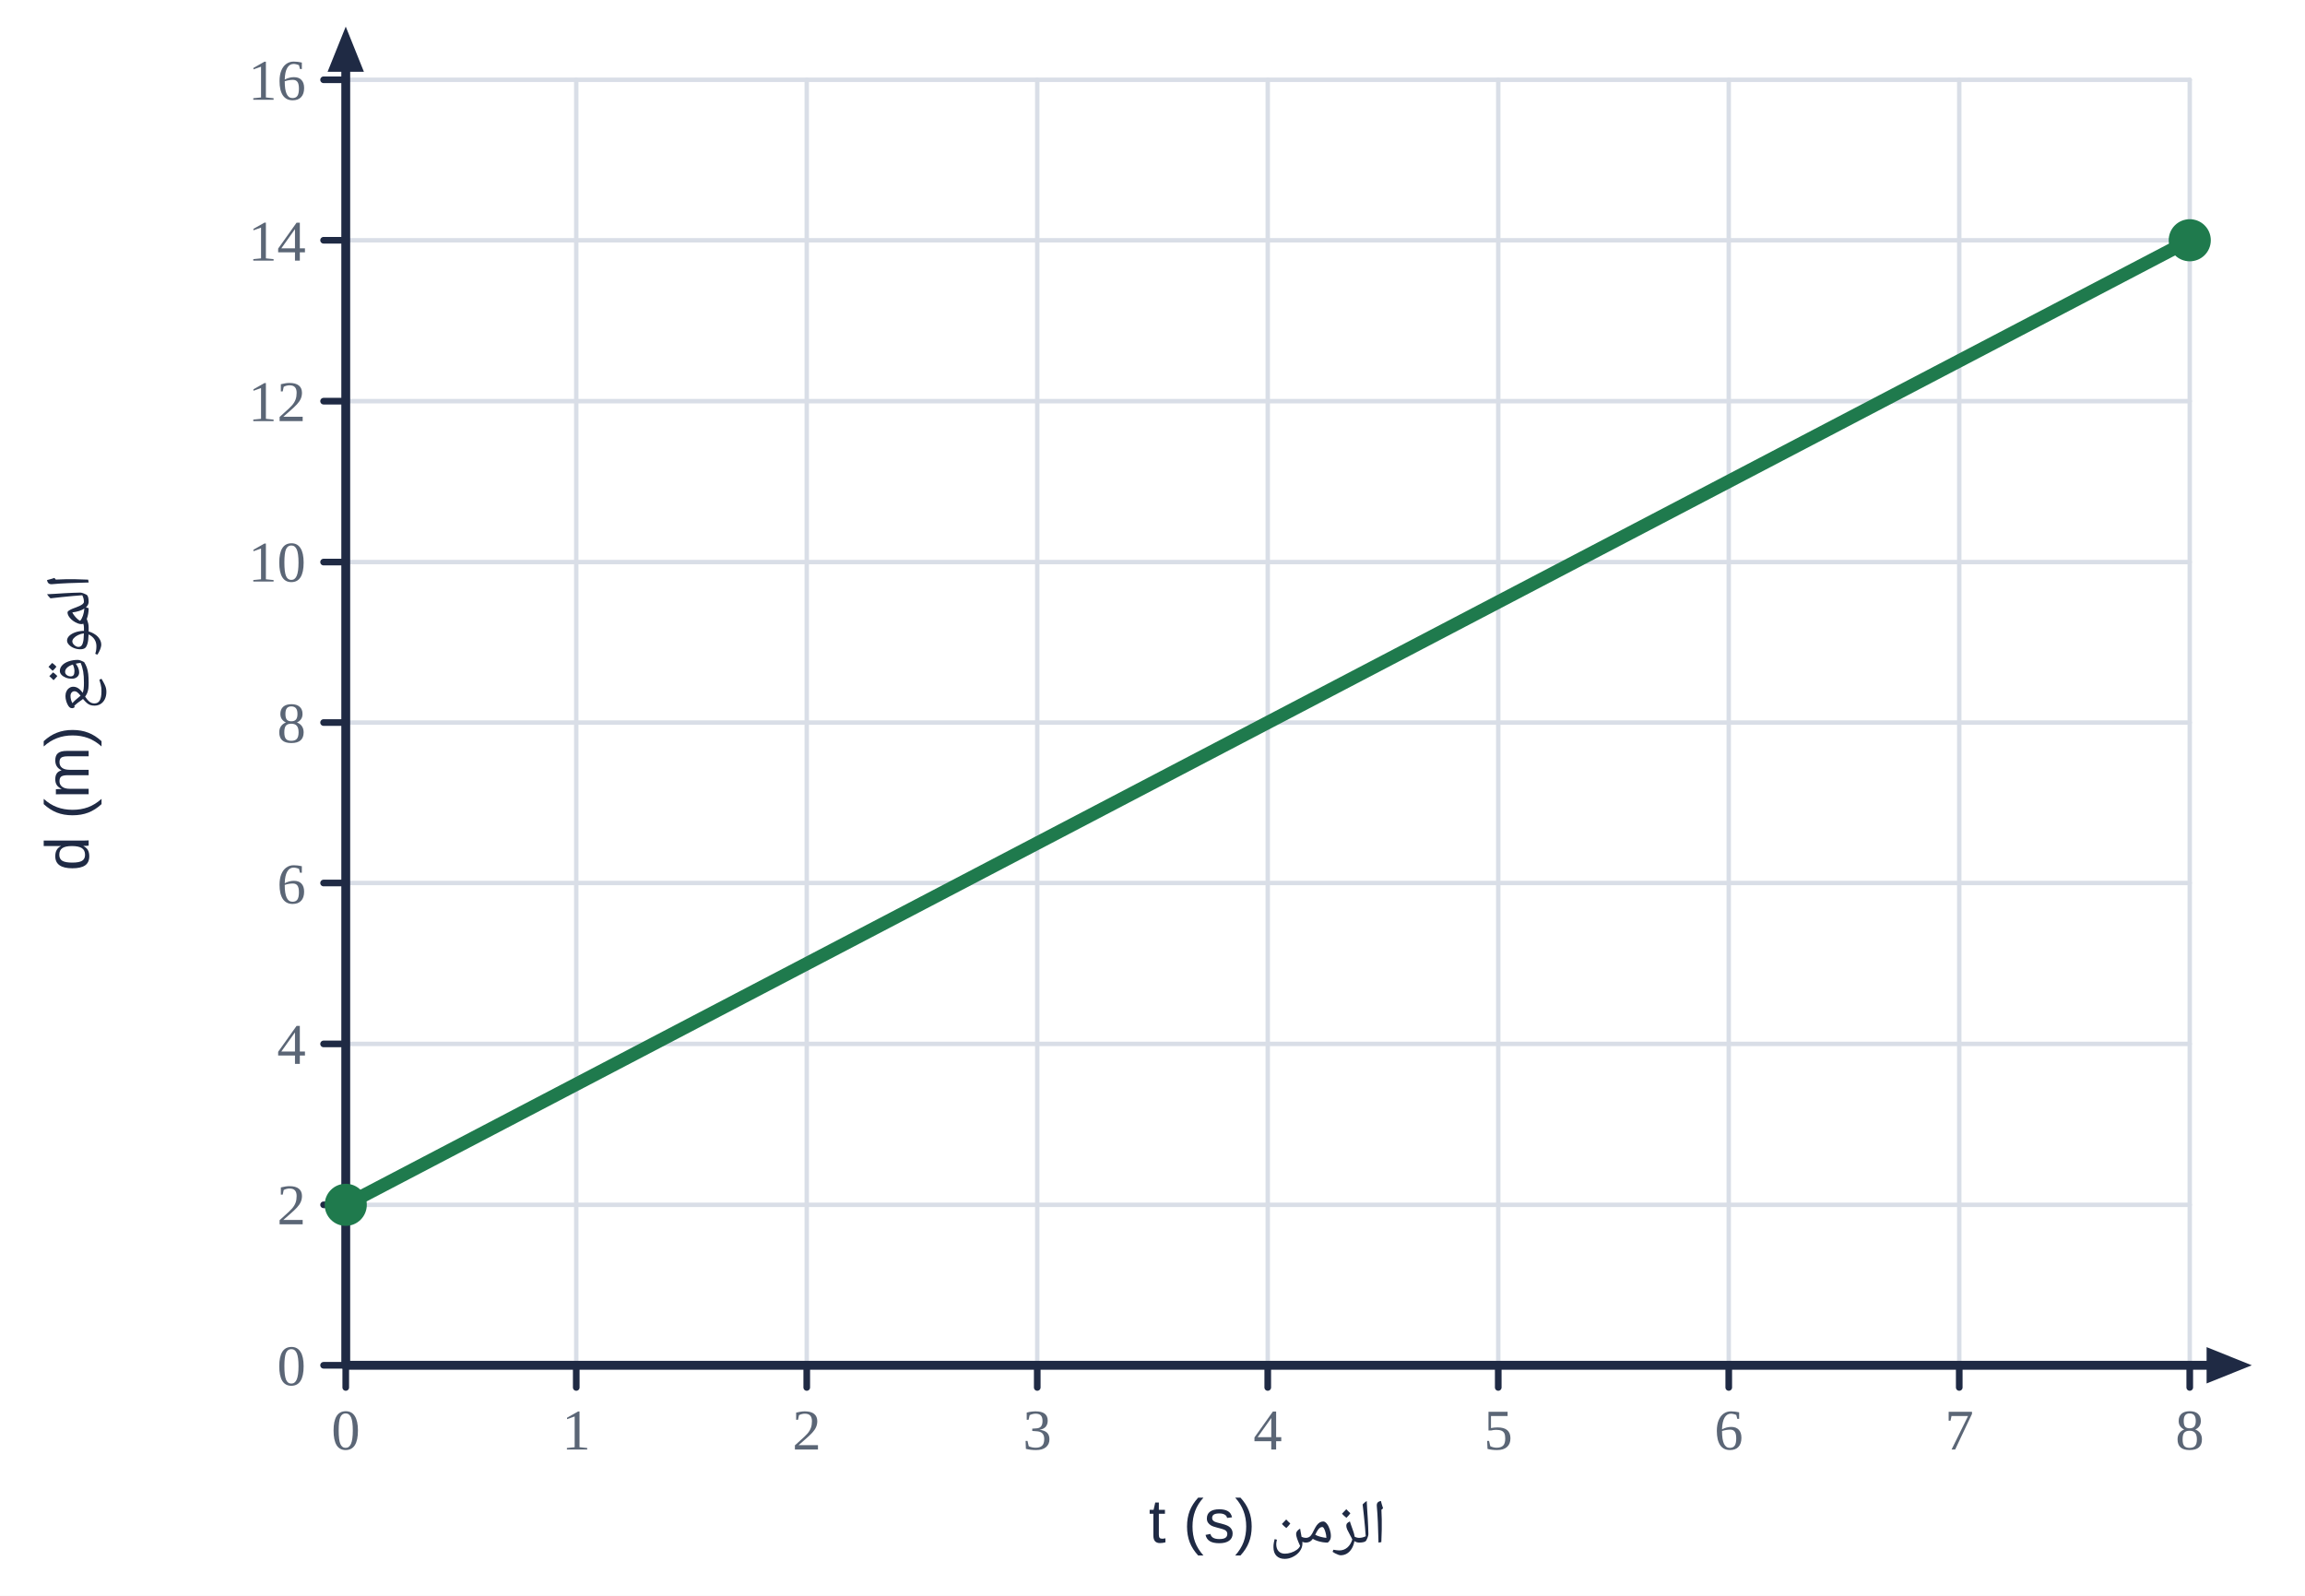
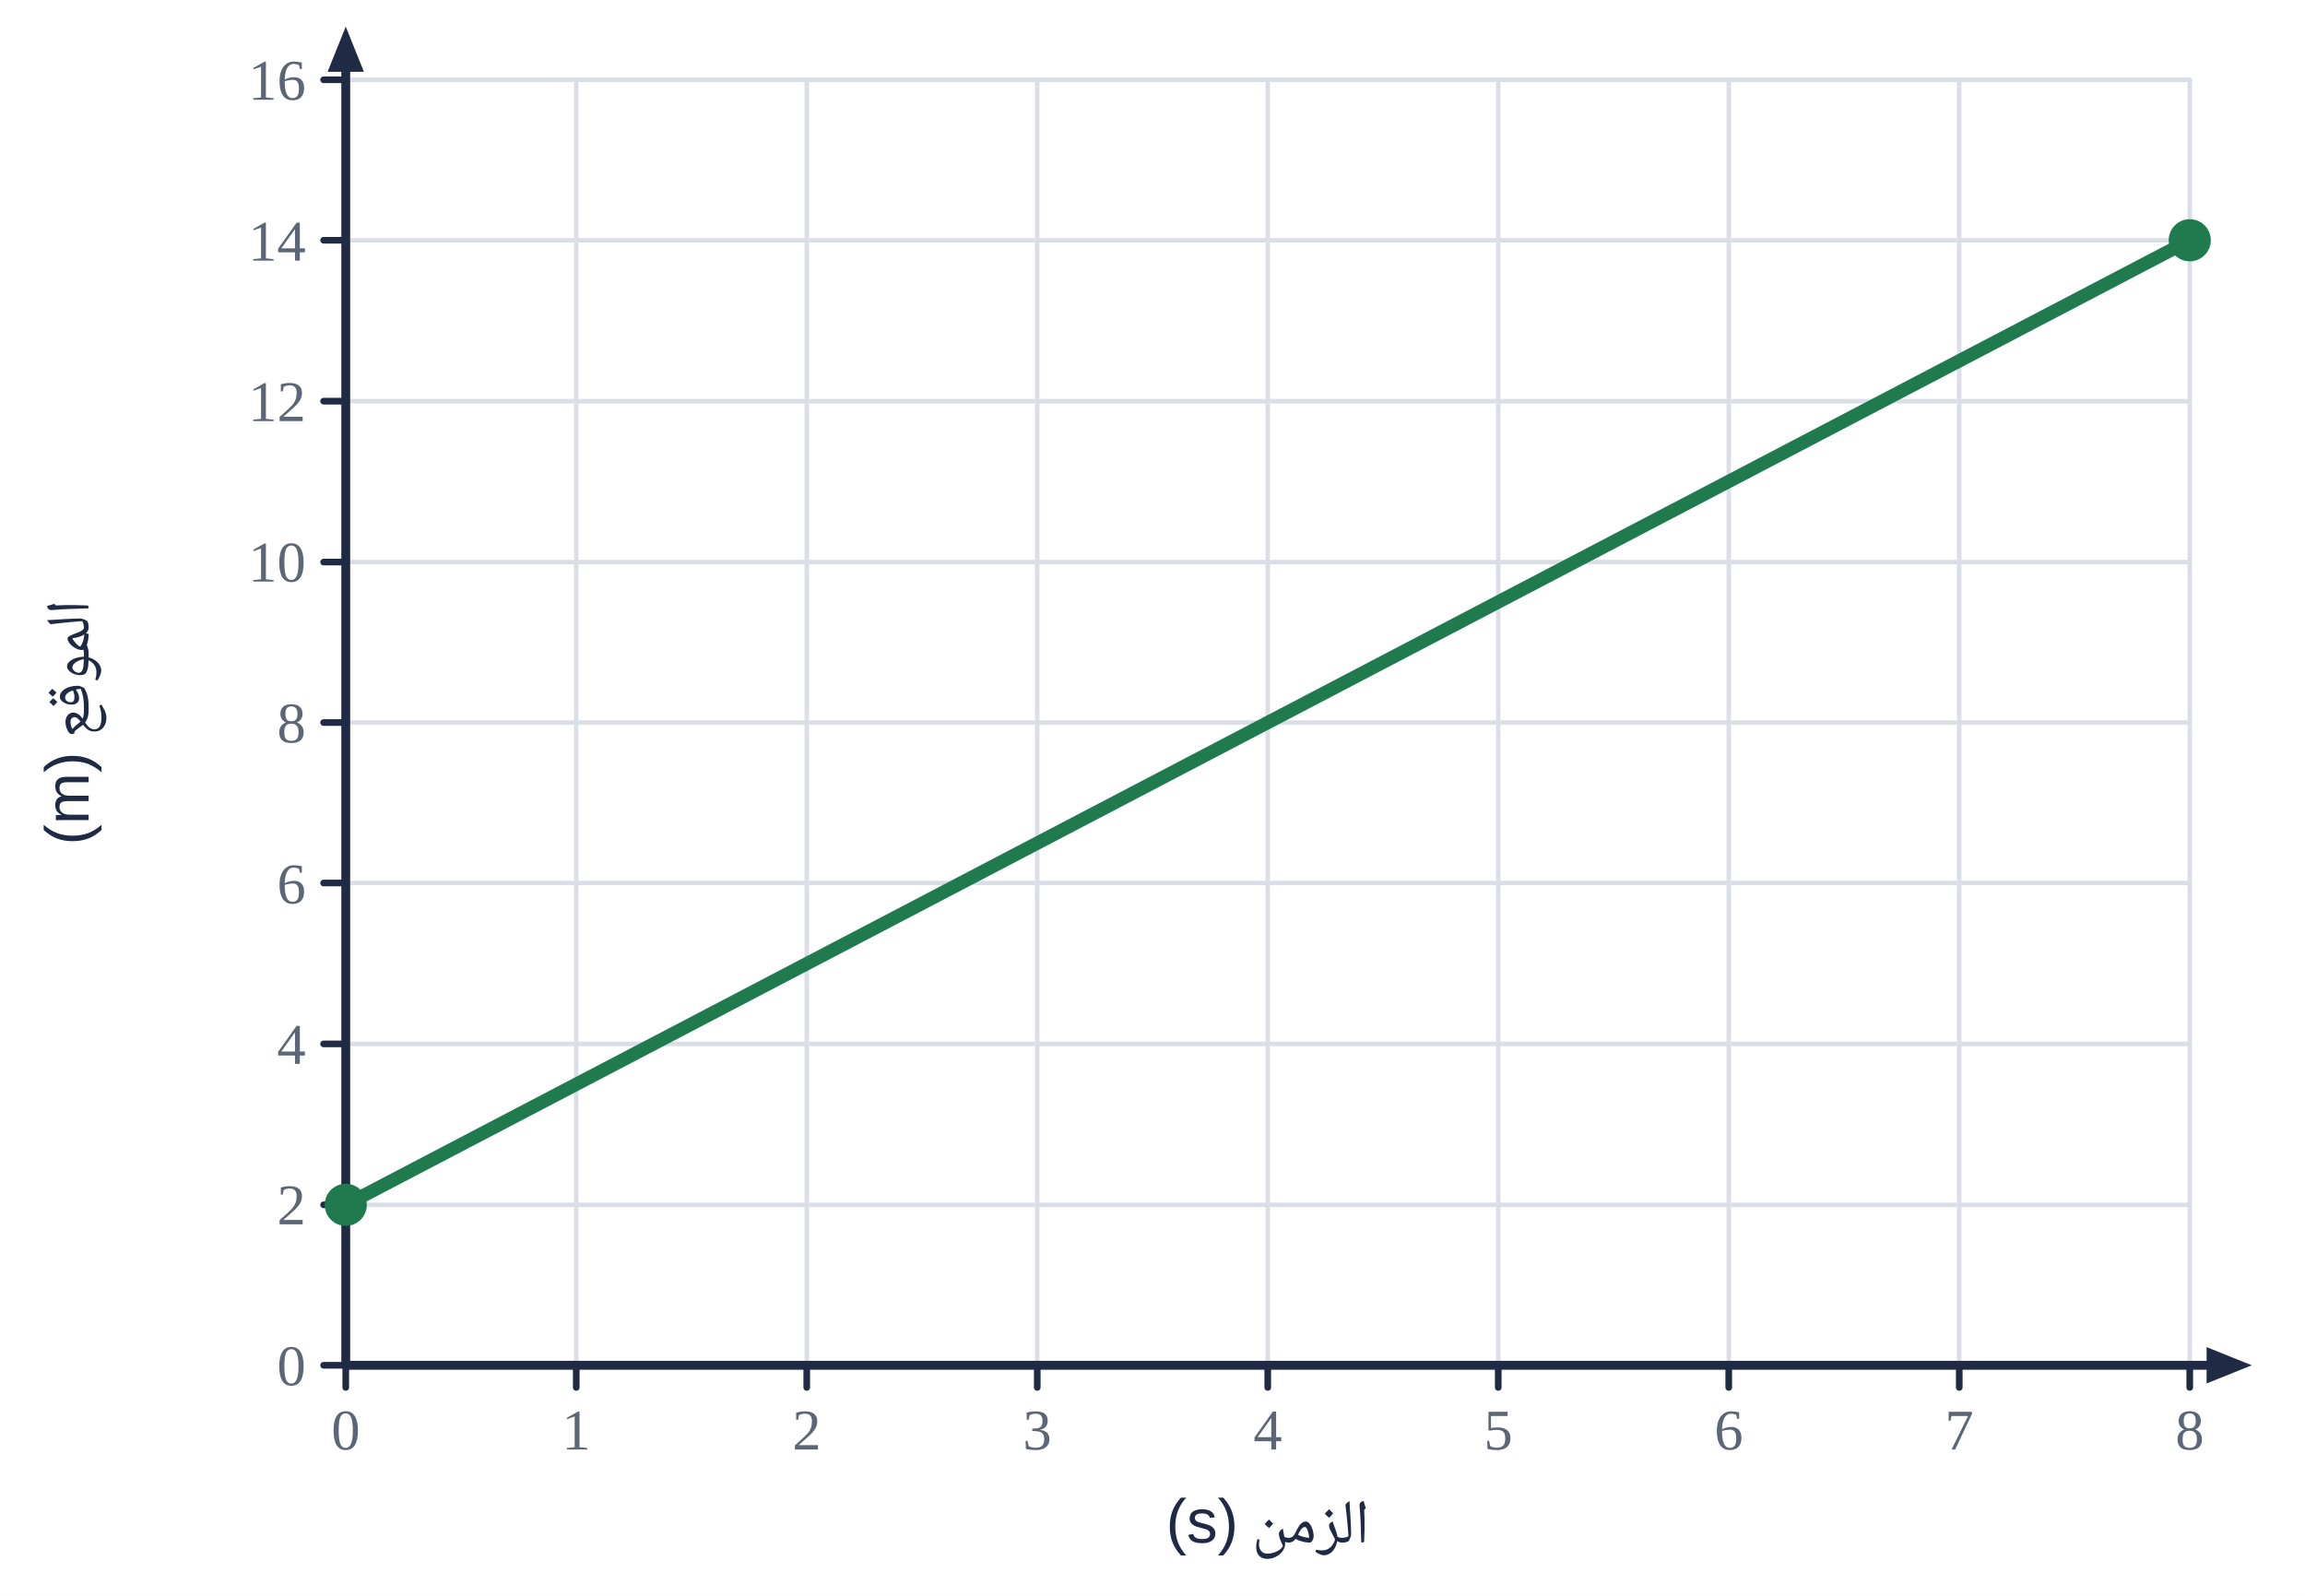
<svg xmlns="http://www.w3.org/2000/svg" viewBox="0 0 520 360" width="520" height="360">
  <rect width="520" height="360" fill="#fff" />
  <line x1="78.0" y1="18.0" x2="78.0" y2="308.0" stroke="#d9dee7" stroke-width="1" stroke-linecap="round" />
  <line x1="130.0" y1="18.0" x2="130.0" y2="308.0" stroke="#d9dee7" stroke-width="1" stroke-linecap="round" />
  <line x1="182.0" y1="18.0" x2="182.0" y2="308.0" stroke="#d9dee7" stroke-width="1" stroke-linecap="round" />
  <line x1="234.0" y1="18.0" x2="234.0" y2="308.0" stroke="#d9dee7" stroke-width="1" stroke-linecap="round" />
  <line x1="286.0" y1="18.0" x2="286.0" y2="308.0" stroke="#d9dee7" stroke-width="1" stroke-linecap="round" />
  <line x1="338.0" y1="18.0" x2="338.0" y2="308.0" stroke="#d9dee7" stroke-width="1" stroke-linecap="round" />
  <line x1="390.0" y1="18.0" x2="390.0" y2="308.0" stroke="#d9dee7" stroke-width="1" stroke-linecap="round" />
  <line x1="442.0" y1="18.0" x2="442.0" y2="308.0" stroke="#d9dee7" stroke-width="1" stroke-linecap="round" />
  <line x1="494.0" y1="18.0" x2="494.0" y2="308.0" stroke="#d9dee7" stroke-width="1" stroke-linecap="round" />
  <line x1="78.0" y1="308.0" x2="494.0" y2="308.0" stroke="#d9dee7" stroke-width="1" stroke-linecap="round" />
  <line x1="78.0" y1="271.8" x2="494.0" y2="271.8" stroke="#d9dee7" stroke-width="1" stroke-linecap="round" />
  <line x1="78.0" y1="235.5" x2="494.0" y2="235.5" stroke="#d9dee7" stroke-width="1" stroke-linecap="round" />
  <line x1="78.0" y1="199.2" x2="494.0" y2="199.2" stroke="#d9dee7" stroke-width="1" stroke-linecap="round" />
  <line x1="78.0" y1="163.0" x2="494.0" y2="163.0" stroke="#d9dee7" stroke-width="1" stroke-linecap="round" />
  <line x1="78.0" y1="126.8" x2="494.0" y2="126.8" stroke="#d9dee7" stroke-width="1" stroke-linecap="round" />
  <line x1="78.0" y1="90.5" x2="494.0" y2="90.5" stroke="#d9dee7" stroke-width="1" stroke-linecap="round" />
  <line x1="78.0" y1="54.2" x2="494.0" y2="54.2" stroke="#d9dee7" stroke-width="1" stroke-linecap="round" />
  <line x1="78.0" y1="18.0" x2="494.0" y2="18.0" stroke="#d9dee7" stroke-width="1" stroke-linecap="round" />
  <line x1="78.0" y1="308.0" x2="501.4" y2="308.0" stroke="#1f2a44" stroke-width="2" stroke-linecap="round" />
  <polygon points="508.0,308.0 497.8,312.1 497.8,303.9" fill="#1f2a44" />
  <line x1="78.0" y1="308.0" x2="78.0" y2="12.6" stroke="#1f2a44" stroke-width="2" stroke-linecap="round" />
  <polygon points="78.0,6.0 82.1,16.2 73.9,16.2" fill="#1f2a44" />
  <line x1="78.0" y1="308.0" x2="78.0" y2="313.0" stroke="#1f2a44" stroke-width="1.5" stroke-linecap="round" />
  <text x="78.0" y="327.0" text-anchor="middle" font-size="13" fill="#5b6676" font-weight="normal" font-family="'Times New Roman',Times,serif">0</text>
  <line x1="130.0" y1="308.0" x2="130.0" y2="313.0" stroke="#1f2a44" stroke-width="1.5" stroke-linecap="round" />
  <text x="130.0" y="327.0" text-anchor="middle" font-size="13" fill="#5b6676" font-weight="normal" font-family="'Times New Roman',Times,serif">1</text>
  <line x1="182.0" y1="308.0" x2="182.0" y2="313.0" stroke="#1f2a44" stroke-width="1.5" stroke-linecap="round" />
  <text x="182.0" y="327.0" text-anchor="middle" font-size="13" fill="#5b6676" font-weight="normal" font-family="'Times New Roman',Times,serif">2</text>
  <line x1="234.0" y1="308.0" x2="234.0" y2="313.0" stroke="#1f2a44" stroke-width="1.5" stroke-linecap="round" />
  <text x="234.0" y="327.0" text-anchor="middle" font-size="13" fill="#5b6676" font-weight="normal" font-family="'Times New Roman',Times,serif">3</text>
  <line x1="286.0" y1="308.0" x2="286.0" y2="313.0" stroke="#1f2a44" stroke-width="1.5" stroke-linecap="round" />
  <text x="286.0" y="327.0" text-anchor="middle" font-size="13" fill="#5b6676" font-weight="normal" font-family="'Times New Roman',Times,serif">4</text>
  <line x1="338.0" y1="308.0" x2="338.0" y2="313.0" stroke="#1f2a44" stroke-width="1.5" stroke-linecap="round" />
  <text x="338.0" y="327.0" text-anchor="middle" font-size="13" fill="#5b6676" font-weight="normal" font-family="'Times New Roman',Times,serif">5</text>
  <line x1="390.0" y1="308.0" x2="390.0" y2="313.0" stroke="#1f2a44" stroke-width="1.5" stroke-linecap="round" />
  <text x="390.0" y="327.0" text-anchor="middle" font-size="13" fill="#5b6676" font-weight="normal" font-family="'Times New Roman',Times,serif">6</text>
  <line x1="442.0" y1="308.0" x2="442.0" y2="313.0" stroke="#1f2a44" stroke-width="1.5" stroke-linecap="round" />
  <text x="442.0" y="327.0" text-anchor="middle" font-size="13" fill="#5b6676" font-weight="normal" font-family="'Times New Roman',Times,serif">7</text>
  <line x1="494.0" y1="308.0" x2="494.0" y2="313.0" stroke="#1f2a44" stroke-width="1.5" stroke-linecap="round" />
  <text x="494.0" y="327.0" text-anchor="middle" font-size="13" fill="#5b6676" font-weight="normal" font-family="'Times New Roman',Times,serif">8</text>
  <line x1="73.0" y1="308.0" x2="78.0" y2="308.0" stroke="#1f2a44" stroke-width="1.5" stroke-linecap="round" />
  <text x="69.0" y="312.5" text-anchor="end" font-size="13" fill="#5b6676" font-weight="normal" font-family="'Times New Roman',Times,serif">0</text>
  <line x1="73.0" y1="271.8" x2="78.0" y2="271.8" stroke="#1f2a44" stroke-width="1.5" stroke-linecap="round" />
  <text x="69.0" y="276.2" text-anchor="end" font-size="13" fill="#5b6676" font-weight="normal" font-family="'Times New Roman',Times,serif">2</text>
  <line x1="73.0" y1="235.5" x2="78.0" y2="235.5" stroke="#1f2a44" stroke-width="1.5" stroke-linecap="round" />
  <text x="69.0" y="240.0" text-anchor="end" font-size="13" fill="#5b6676" font-weight="normal" font-family="'Times New Roman',Times,serif">4</text>
  <line x1="73.0" y1="199.2" x2="78.0" y2="199.2" stroke="#1f2a44" stroke-width="1.5" stroke-linecap="round" />
  <text x="69.0" y="203.8" text-anchor="end" font-size="13" fill="#5b6676" font-weight="normal" font-family="'Times New Roman',Times,serif">6</text>
  <line x1="73.0" y1="163.0" x2="78.0" y2="163.0" stroke="#1f2a44" stroke-width="1.5" stroke-linecap="round" />
  <text x="69.0" y="167.5" text-anchor="end" font-size="13" fill="#5b6676" font-weight="normal" font-family="'Times New Roman',Times,serif">8</text>
  <line x1="73.0" y1="126.8" x2="78.0" y2="126.8" stroke="#1f2a44" stroke-width="1.5" stroke-linecap="round" />
  <text x="69.0" y="131.2" text-anchor="end" font-size="13" fill="#5b6676" font-weight="normal" font-family="'Times New Roman',Times,serif">10</text>
  <line x1="73.0" y1="90.5" x2="78.0" y2="90.5" stroke="#1f2a44" stroke-width="1.5" stroke-linecap="round" />
  <text x="69.0" y="95.0" text-anchor="end" font-size="13" fill="#5b6676" font-weight="normal" font-family="'Times New Roman',Times,serif">12</text>
  <line x1="73.0" y1="54.2" x2="78.0" y2="54.2" stroke="#1f2a44" stroke-width="1.5" stroke-linecap="round" />
  <text x="69.0" y="58.8" text-anchor="end" font-size="13" fill="#5b6676" font-weight="normal" font-family="'Times New Roman',Times,serif">14</text>
  <line x1="73.0" y1="18.0" x2="78.0" y2="18.0" stroke="#1f2a44" stroke-width="1.5" stroke-linecap="round" />
  <text x="69.0" y="22.5" text-anchor="end" font-size="13" fill="#5b6676" font-weight="normal" font-family="'Times New Roman',Times,serif">16</text>
-   <text x="286.0" y="348.0" text-anchor="middle" font-size="14" fill="#1f2a44" font-weight="normal" font-family="'IBM Plex Sans Arabic','Noto Naskh Arabic',Tahoma,Arial,sans-serif" direction="rtl">الزمن t (s)</text>
-   <text x="20.0" y="163.0" text-anchor="middle" font-size="14" fill="#1f2a44" font-weight="normal" font-family="'IBM Plex Sans Arabic','Noto Naskh Arabic',Tahoma,Arial,sans-serif" direction="rtl" transform="rotate(-90 20 163.0)">الموقع d (m)</text>
+   <text x="286.0" y="348.0" text-anchor="middle" font-size="14" fill="#1f2a44" font-weight="normal" font-family="'IBM Plex Sans Arabic','Noto Naskh Arabic',Tahoma,Arial,sans-serif" direction="rtl">الزمن (s)</text>
+   <text x="20.0" y="163.0" text-anchor="middle" font-size="14" fill="#1f2a44" font-weight="normal" font-family="'IBM Plex Sans Arabic','Noto Naskh Arabic',Tahoma,Arial,sans-serif" direction="rtl" transform="rotate(-90 20 163.0)">الموقع (m)</text>
  <polyline points="78.0,271.8 494.0,54.2" fill="none" stroke="#1f7a4d" stroke-width="3" stroke-linejoin="round" />
  <circle cx="78.0" cy="271.8" r="4" fill="#1f7a4d" stroke="#1f7a4d" stroke-width="1.5" />
  <circle cx="494.0" cy="54.2" r="4" fill="#1f7a4d" stroke="#1f7a4d" stroke-width="1.5" />
</svg>
